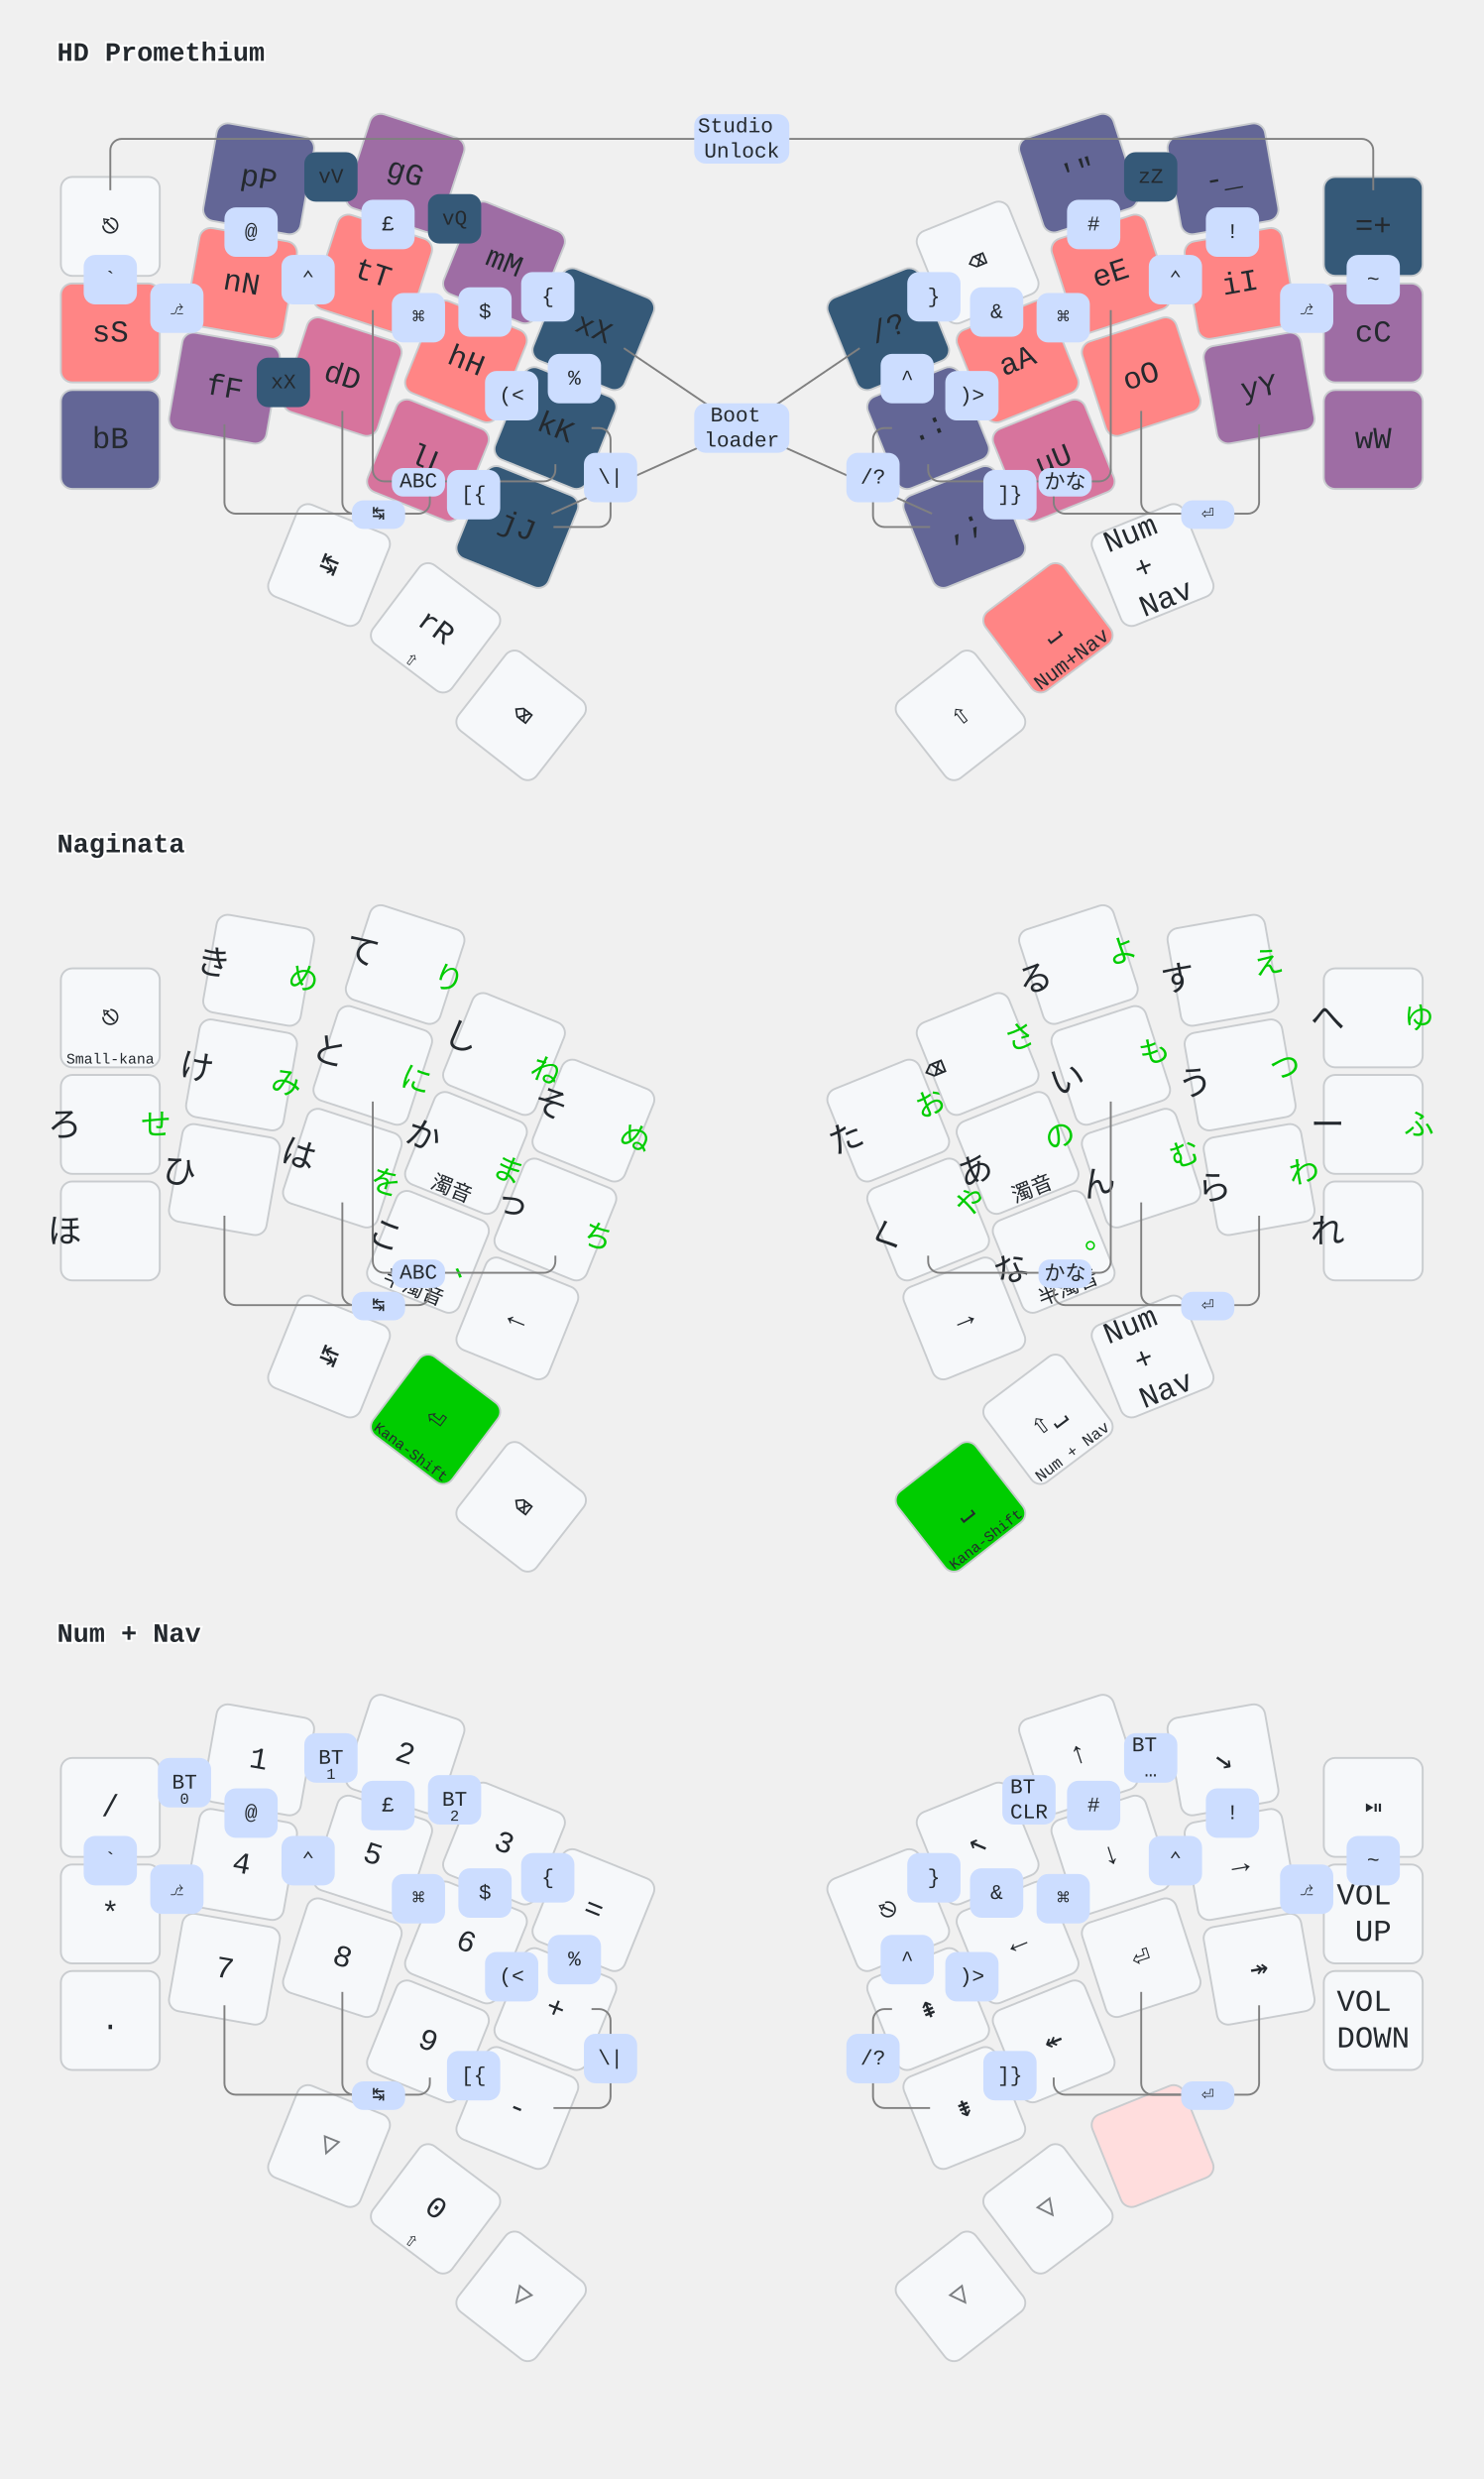
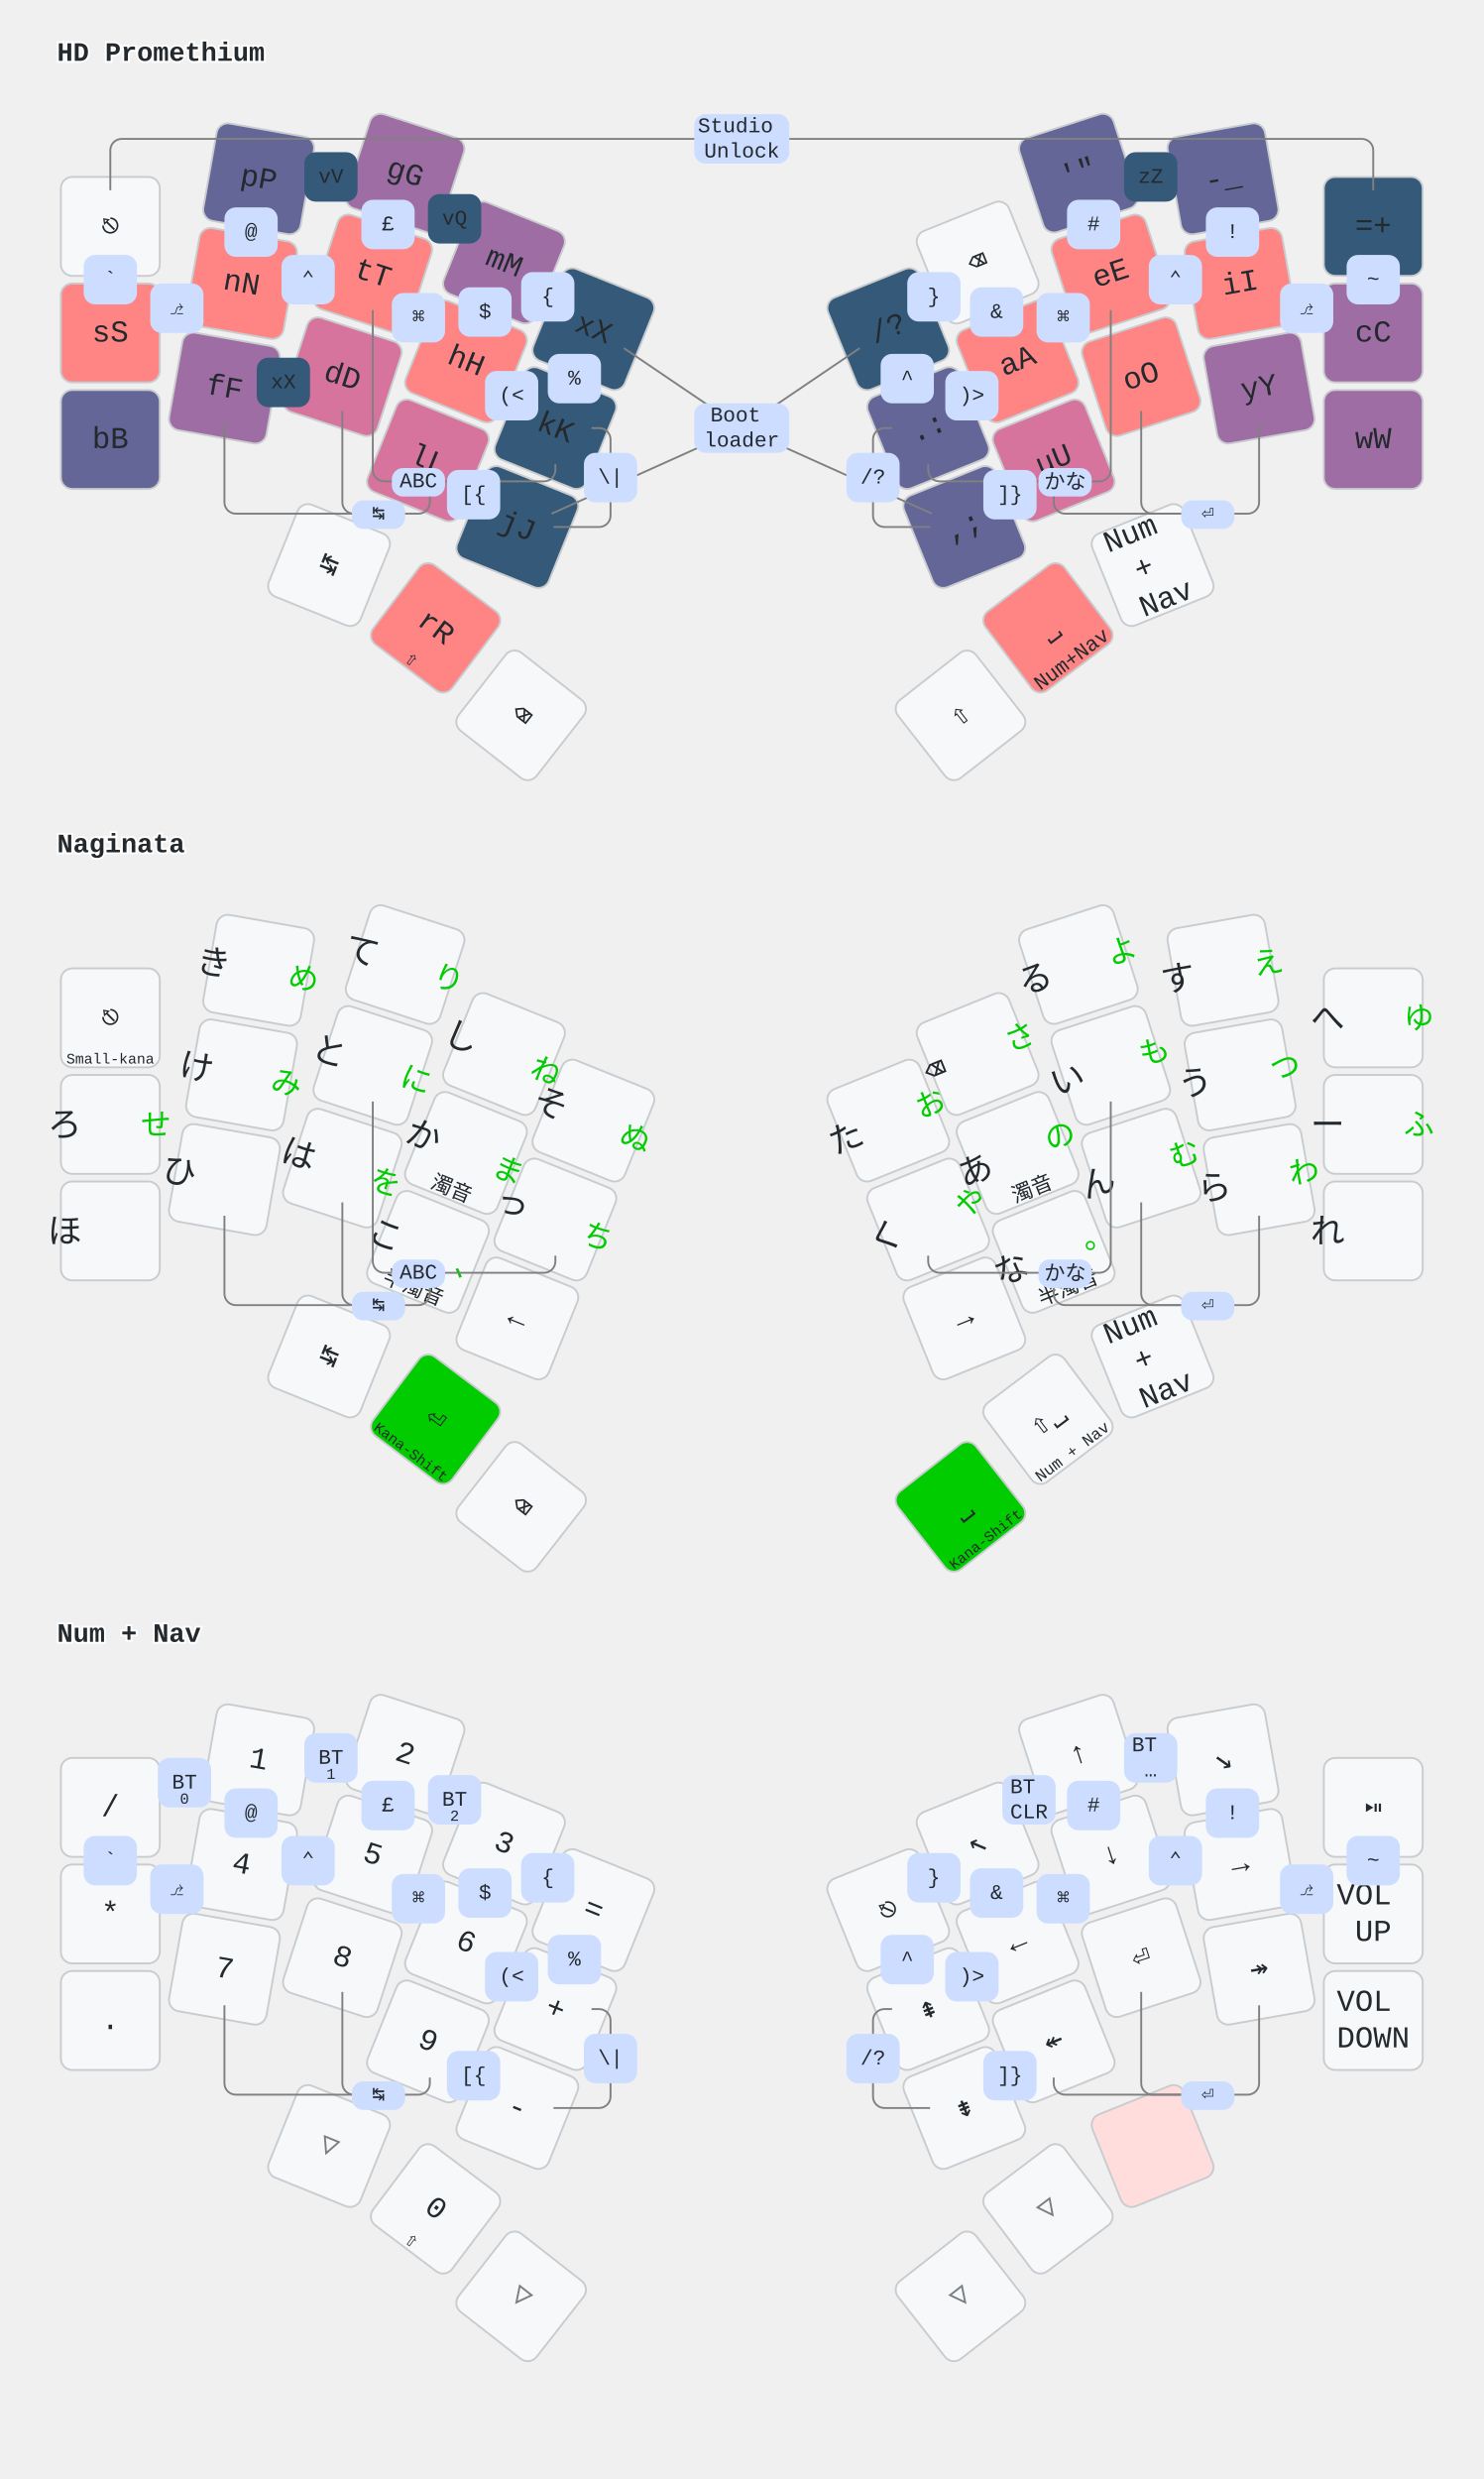
<svg xmlns="http://www.w3.org/2000/svg" width="780" height="1303" viewBox="0 0 780 1303" class="keymap">
  <style>/* inherit to force styles through use tags*/
svg path {
    fill: inherit;
}
/* font and background color specifications */
svg.keymap {
    font-family: SFMono-Regular,Consolas,Liberation Mono,Menlo,monospace;
    font-size: 14px;
    font-kerning: normal;
    text-rendering: optimizeLegibility;
    fill: #24292e;
}

/* default key styling */
rect.key {
    fill: #f6f8fa;
    stroke: #c9cccf;
    stroke-width: 1;
}

/* color accent for combo boxes */
rect.combo {
    fill: #cdf;
}

/* color accent for held keys */
rect.held, rect.combo.held {
    fill: #fdd;
}

/* color accent for ghost (optional) keys */
rect.ghost, rect.combo.ghost {
    stroke-dasharray: 4, 4;
    stroke-width: 2;
}

text {
    text-anchor: middle;
    dominant-baseline: middle;
}

/* styling for layer labels */
text.label {
    font-weight: bold;
    text-anchor: start;
    stroke: white;
    stroke-width: 2;
    paint-order: stroke;
}

text.tap {
    font-size: 16px;
}

/* styling for combo tap, and key hold/shifted label text */
text.combo, text.hold, text.shifted {
    font-size: 11px;
}

text.hold {
    text-anchor: middle;
    dominant-baseline: auto;
}

text.shifted {
    text-anchor: middle;
    dominant-baseline: hanging;
}

/* styling for hold/shifted label text in combo box */
text.combo.hold, text.combo.shifted {
    font-size: 8px;
}

/* lighter symbol for transparent keys */
text.trans {
    fill: #7b7e81;
}

/* styling for combo dendrons */
path.combo {
    stroke-width: 1;
    stroke: gray;
    fill: none;
}

/* Start Tabler Icons Cleanup */
/* cannot use height/width with glyphs */
.icon-tabler &gt; path {
    fill: inherit;
    stroke: inherit;
}
/* hide tabler's default box */
.icon-tabler &gt; path[stroke="none"][fill="none"] {
    visibility: collapse;
}

rect.low {
    fill: #355978;
}
rect.medium-low {
    fill: #636696;
}
rect.medium {
    fill: #9E6DA4;
}
rect.medium-high {
    fill: #D7749D;
}
rect.high {
    fill: #FF8585;
}

/* green styling for Naginata kana-shift */
rect.kshift {
    fill: #00CC00;
}
text.left {
    font-size: 18px;
    translate: 16px 7px;
}
text.right {
    fill: #00CC00;
    font-size: 16px;
    translate: -16px -10px;
}
</style>
  <g transform="translate(30, 0)" class="layer-HD Promethium">
    <text x="0" y="28" class="label" id="HD-Promethium">HD Promethium</text>
    <g transform="translate(0, 56)">
      <g transform="translate(28, 63)" class="key keypos-0">
        <rect rx="6" ry="6" x="-26" y="-26" width="52" height="52" class="key" />
        <text x="0" y="0" class="key tap">⎋</text>
      </g>
      <g transform="translate(106, 38) rotate(10.0)" class="key medium-low keypos-1">
        <rect rx="6" ry="6" x="-26" y="-26" width="52" height="52" class="key medium-low" />
        <text x="0" y="0" class="key medium-low tap">pP</text>
      </g>
      <g transform="translate(183, 35) rotate(18.0)" class="key medium keypos-2">
        <rect rx="6" ry="6" x="-26" y="-26" width="52" height="52" class="key medium" />
        <text x="0" y="0" class="key medium tap">gG</text>
      </g>
      <g transform="translate(235, 82) rotate(22.0)" class="key medium keypos-3">
        <rect rx="6" ry="6" x="-26" y="-26" width="52" height="52" class="key medium" />
        <text x="0" y="0" class="key medium tap">mM</text>
      </g>
      <g transform="translate(282, 117) rotate(22.0)" class="key low keypos-4">
        <rect rx="6" ry="6" x="-26" y="-26" width="52" height="52" class="key low" />
        <text x="0" y="0" class="key low tap">xX</text>
      </g>
      <g transform="translate(437, 117) rotate(-22.0)" class="key low keypos-5">
        <rect rx="6" ry="6" x="-26" y="-26" width="52" height="52" class="key low" />
        <text x="0" y="0" class="key low tap">/?</text>
      </g>
      <g transform="translate(484, 82) rotate(-22.0)" class="key keypos-6">
        <rect rx="6" ry="6" x="-26" y="-26" width="52" height="52" class="key" />
        <text x="0" y="0" class="key tap">⌫</text>
      </g>
      <g transform="translate(537, 35) rotate(-18.0)" class="key medium-low keypos-7">
        <rect rx="6" ry="6" x="-26" y="-26" width="52" height="52" class="key medium-low" />
        <text x="0" y="0" class="key medium-low tap">'"</text>
      </g>
      <g transform="translate(613, 38) rotate(-10.0)" class="key medium-low keypos-8">
        <rect rx="6" ry="6" x="-26" y="-26" width="52" height="52" class="key medium-low" />
        <text x="0" y="0" class="key medium-low tap">-_</text>
      </g>
      <g transform="translate(692, 63)" class="key low keypos-9">
        <rect rx="6" ry="6" x="-26" y="-26" width="52" height="52" class="key low" />
        <text x="0" y="0" class="key low tap">=+</text>
      </g>
      <g transform="translate(28, 119)" class="key high keypos-10">
        <rect rx="6" ry="6" x="-26" y="-26" width="52" height="52" class="key high" />
        <text x="0" y="0" class="key high tap">sS</text>
      </g>
      <g transform="translate(97, 93) rotate(10.0)" class="key high keypos-11">
        <rect rx="6" ry="6" x="-26" y="-26" width="52" height="52" class="key high" />
        <text x="0" y="0" class="key high tap">nN</text>
      </g>
      <g transform="translate(166, 88) rotate(18.0)" class="key high keypos-12">
        <rect rx="6" ry="6" x="-26" y="-26" width="52" height="52" class="key high" />
        <text x="0" y="0" class="key high tap">tT</text>
      </g>
      <g transform="translate(215, 134) rotate(22.0)" class="key high keypos-13">
        <rect rx="6" ry="6" x="-26" y="-26" width="52" height="52" class="key high" />
        <text x="0" y="0" class="key high tap">hH</text>
      </g>
      <g transform="translate(262, 169) rotate(22.0)" class="key low keypos-14">
        <rect rx="6" ry="6" x="-26" y="-26" width="52" height="52" class="key low" />
        <text x="0" y="0" class="key low tap">kK</text>
      </g>
      <g transform="translate(458, 169) rotate(-22.0)" class="key medium-low keypos-15">
        <rect rx="6" ry="6" x="-26" y="-26" width="52" height="52" class="key medium-low" />
        <text x="0" y="0" class="key medium-low tap">.:</text>
      </g>
      <g transform="translate(505, 134) rotate(-22.0)" class="key high keypos-16">
        <rect rx="6" ry="6" x="-26" y="-26" width="52" height="52" class="key high" />
        <text x="0" y="0" class="key high tap">aA</text>
      </g>
      <g transform="translate(554, 88) rotate(-18.0)" class="key high keypos-17">
        <rect rx="6" ry="6" x="-26" y="-26" width="52" height="52" class="key high" />
        <text x="0" y="0" class="key high tap">eE</text>
      </g>
      <g transform="translate(622, 93) rotate(-10.0)" class="key high keypos-18">
        <rect rx="6" ry="6" x="-26" y="-26" width="52" height="52" class="key high" />
        <text x="0" y="0" class="key high tap">iI</text>
      </g>
      <g transform="translate(692, 119)" class="key medium keypos-19">
        <rect rx="6" ry="6" x="-26" y="-26" width="52" height="52" class="key medium" />
        <text x="0" y="0" class="key medium tap">cC</text>
      </g>
      <g transform="translate(28, 175)" class="key medium-low keypos-20">
        <rect rx="6" ry="6" x="-26" y="-26" width="52" height="52" class="key medium-low" />
        <text x="0" y="0" class="key medium-low tap">bB</text>
      </g>
      <g transform="translate(88, 148) rotate(10.0)" class="key medium keypos-21">
        <rect rx="6" ry="6" x="-26" y="-26" width="52" height="52" class="key medium" />
        <text x="0" y="0" class="key medium tap">fF</text>
      </g>
      <g transform="translate(150, 142) rotate(18.0)" class="key medium-high keypos-22">
        <rect rx="6" ry="6" x="-26" y="-26" width="52" height="52" class="key medium-high" />
        <text x="0" y="0" class="key medium-high tap">dD</text>
      </g>
      <g transform="translate(195, 186) rotate(22.0)" class="key medium-high keypos-23">
        <rect rx="6" ry="6" x="-26" y="-26" width="52" height="52" class="key medium-high" />
        <text x="0" y="0" class="key medium-high tap">lL</text>
      </g>
      <g transform="translate(242, 221) rotate(22.0)" class="key low keypos-24">
        <rect rx="6" ry="6" x="-26" y="-26" width="52" height="52" class="key low" />
        <text x="0" y="0" class="key low tap">jJ</text>
      </g>
      <g transform="translate(477, 221) rotate(-22.0)" class="key medium-low keypos-25">
        <rect rx="6" ry="6" x="-26" y="-26" width="52" height="52" class="key medium-low" />
        <text x="0" y="0" class="key medium-low tap">,;</text>
      </g>
      <g transform="translate(524, 186) rotate(-22.0)" class="key medium-high keypos-26">
        <rect rx="6" ry="6" x="-26" y="-26" width="52" height="52" class="key medium-high" />
        <text x="0" y="0" class="key medium-high tap">uU</text>
      </g>
      <g transform="translate(570, 142) rotate(-18.0)" class="key high keypos-27">
        <rect rx="6" ry="6" x="-26" y="-26" width="52" height="52" class="key high" />
        <text x="0" y="0" class="key high tap">oO</text>
      </g>
      <g transform="translate(632, 148) rotate(-10.0)" class="key medium keypos-28">
        <rect rx="6" ry="6" x="-26" y="-26" width="52" height="52" class="key medium" />
        <text x="0" y="0" class="key medium tap">yY</text>
      </g>
      <g transform="translate(692, 175)" class="key medium keypos-29">
        <rect rx="6" ry="6" x="-26" y="-26" width="52" height="52" class="key medium" />
        <text x="0" y="0" class="key medium tap">wW</text>
      </g>
      <g transform="translate(143, 241) rotate(22.0)" class="key keypos-30">
        <rect rx="6" ry="6" x="-26" y="-26" width="52" height="52" class="key" />
        <text x="0" y="0" class="key tap">↹</text>
      </g>
-       <g transform="translate(199, 274) rotate(37.0)" class="key keypos-31">
-         <rect rx="6" ry="6" x="-26" y="-26" width="52" height="52" class="key" />
-         <text x="0" y="0" class="key tap">rR</text>
-         <text x="0" y="24" class="key hold">⇧</text>
+       <g transform="translate(199, 274) rotate(37.0)" class="key high keypos-31">
+         <rect rx="6" ry="6" x="-26" y="-26" width="52" height="52" class="key high" />
+         <text x="0" y="0" class="key high tap">rR</text>
+         <text x="0" y="24" class="key high hold">⇧</text>
      </g>
      <g transform="translate(244, 320) rotate(38.0)" class="key keypos-32">
        <rect rx="6" ry="6" x="-26" y="-26" width="52" height="52" class="key" />
        <text x="0" y="0" class="key tap">⌫</text>
      </g>
      <g transform="translate(475, 320) rotate(-38.0)" class="key keypos-33">
        <rect rx="6" ry="6" x="-26" y="-26" width="52" height="52" class="key" />
        <text x="0" y="0" class="key tap">⇧</text>
      </g>
      <g transform="translate(521, 274) rotate(-37.0)" class="key high keypos-34">
        <rect rx="6" ry="6" x="-26" y="-26" width="52" height="52" class="key high" />
        <text x="0" y="0" class="key high tap">⎵</text>
        <text x="0" y="24" class="key high hold">Num+Nav</text>
      </g>
      <g transform="translate(576, 241) rotate(-22.0)" class="key keypos-35">
        <rect rx="6" ry="6" x="-26" y="-26" width="52" height="52" class="key" />
        <a href="#Num--Nav">
          <text x="0" y="0" class="key tap layer-activator">
            <tspan x="0" dy="-1.2em">Num</tspan>
            <tspan x="0" dy="1.2em">+</tspan>
            <tspan x="0" dy="1.2em">Nav</tspan>
          </text>
        </a>
      </g>
      <g class="combo combopos-0">
        <path d="M360,17 h-326 a6.0,6.0 0 0 0 -6.0,6.0 v21" class="combo" />
        <path d="M360,17 h326 a6.0,6.0 0 0 1 6.0,6.0 v21" class="combo" />
        <rect rx="6" ry="6" x="335" y="4" width="50" height="26" class="combo" />
        <text x="360" y="17" class="combo tap">
          <tspan x="360" dy="-0.6em">Studio</tspan>
          <tspan x="360" dy="1.2em">Unlock</tspan>
        </text>
      </g>
      <g class="combo combopos-1">
        <path d="M360,169 l-62,-42" class="combo" />
        <path d="M360,169 l62,-42" class="combo" />
        <path d="M360,169 l-100,45" class="combo" />
        <path d="M360,169 l100,45" class="combo" />
        <rect rx="6" ry="6" x="335" y="156" width="50" height="26" class="combo" />
        <text x="360" y="169" class="combo tap">
          <tspan x="360" dy="-0.6em">Boot</tspan>
          <tspan x="360" dy="1.2em">loader</tspan>
        </text>
      </g>
      <g class="combo combopos-2">
        <path d="M530,197 h-66 a6.0,6.0 0 0 1 -6.0,-6.0 v-3" class="combo" />
        <path d="M530,197 h18 a6.0,6.0 0 0 0 6.0,-6.0 v-84" class="combo" />
        <rect rx="6" ry="6" x="516" y="190" width="28" height="15" class="combo" />
        <text x="530" y="197" class="combo tap">かな</text>
      </g>
      <g class="combo combopos-3">
        <path d="M190,197 h66 a6.0,6.0 0 0 0 6.0,-6.0 v-3" class="combo" />
        <path d="M190,197 h-18 a6.0,6.0 0 0 1 -6.0,-6.0 v-84" class="combo" />
        <rect rx="6" ry="6" x="176" y="190" width="28" height="15" class="combo" />
        <text x="190" y="197" class="combo tap">ABC</text>
      </g>
      <g class="combo combopos-4">
        <path d="M169,214 h21 a6.0,6.0 0 0 0 6.0,-6.0 v-3" class="combo" />
        <path d="M169,214 h-13 a6.0,6.0 0 0 1 -6.0,-6.0 v-48" class="combo" />
        <path d="M169,214 h-75 a6.0,6.0 0 0 1 -6.0,-6.0 v-41" class="combo" />
        <rect rx="6" ry="6" x="155" y="207" width="28" height="15" class="combo" />
        <text x="169" y="214" class="combo tap">↹</text>
      </g>
      <g class="combo combopos-5">
        <path d="M605,214 h-75 a6.0,6.0 0 0 1 -6.0,-6.0 v-3" class="combo" />
        <path d="M605,214 h-29 a6.0,6.0 0 0 1 -6.0,-6.0 v-48" class="combo" />
        <path d="M605,214 h21 a6.0,6.0 0 0 0 6.0,-6.0 v-41" class="combo" />
        <rect rx="6" ry="6" x="591" y="207" width="28" height="15" class="combo" />
        <text x="605" y="214" class="combo tap">⏎</text>
      </g>
      <g class="combo combopos-6">
        <rect rx="6" ry="6" x="49" y="93" width="28" height="26" class="combo" />
        <text x="63" y="106" class="combo tap">⎇</text>
      </g>
      <g class="combo combopos-7">
        <rect rx="6" ry="6" x="118" y="78" width="28" height="26" class="combo" />
        <text x="132" y="91" class="combo tap">⌃</text>
      </g>
      <g class="combo combopos-8">
        <rect rx="6" ry="6" x="176" y="98" width="28" height="26" class="combo" />
        <text x="190" y="111" class="combo tap">⌘</text>
      </g>
      <g class="combo combopos-9">
        <rect rx="6" ry="6" x="643" y="93" width="28" height="26" class="combo" />
        <text x="657" y="106" class="combo tap">⎇</text>
      </g>
      <g class="combo combopos-10">
        <rect rx="6" ry="6" x="574" y="78" width="28" height="26" class="combo" />
        <text x="588" y="91" class="combo tap">⌃</text>
      </g>
      <g class="combo combopos-11">
        <rect rx="6" ry="6" x="515" y="98" width="28" height="26" class="combo" />
        <text x="529" y="111" class="combo tap">⌘</text>
      </g>
      <g class="combo low combopos-12">
        <rect rx="6" ry="6" x="195" y="46" width="28" height="26" class="combo low" />
        <text x="209" y="59" class="combo low tap">vQ</text>
      </g>
      <g class="combo low combopos-13">
        <rect rx="6" ry="6" x="561" y="24" width="28" height="26" class="combo low" />
        <text x="575" y="37" class="combo low tap">zZ</text>
      </g>
      <g class="combo low combopos-14">
        <rect rx="6" ry="6" x="130" y="24" width="28" height="26" class="combo low" />
        <text x="144" y="37" class="combo low tap">vV</text>
      </g>
      <g class="combo low combopos-15">
        <rect rx="6" ry="6" x="105" y="132" width="28" height="26" class="combo low" />
        <text x="119" y="145" class="combo low tap">xX</text>
      </g>
      <g class="combo combopos-16">
        <rect rx="6" ry="6" x="14" y="78" width="28" height="26" class="combo" />
        <text x="28" y="91" class="combo tap">`</text>
      </g>
      <g class="combo combopos-17">
        <rect rx="6" ry="6" x="88" y="53" width="28" height="26" class="combo" />
        <text x="102" y="66" class="combo tap">@</text>
      </g>
      <g class="combo combopos-18">
        <rect rx="6" ry="6" x="160" y="49" width="28" height="26" class="combo" />
        <text x="174" y="62" class="combo tap">£</text>
      </g>
      <g class="combo combopos-19">
        <rect rx="6" ry="6" x="211" y="95" width="28" height="26" class="combo" />
        <text x="225" y="108" class="combo tap">$</text>
      </g>
      <g class="combo combopos-20">
        <rect rx="6" ry="6" x="258" y="130" width="28" height="26" class="combo" />
        <text x="272" y="143" class="combo tap">%</text>
      </g>
      <g class="combo combopos-21">
        <path d="M291,195 v-20 a6.0,6.0 0 0 0 -6.0,-6.0 h-4" class="combo" />
        <path d="M291,195 v20 a6.0,6.0 0 0 1 -6.0,6.0 h-24" class="combo" />
        <rect rx="6" ry="6" x="277" y="182" width="28" height="26" class="combo" />
        <text x="291" y="195" class="combo tap">\|</text>
      </g>
      <g class="combo combopos-22">
        <path d="M429,195 v-20 a6.0,6.0 0 0 1 6.0,-6.0 h4" class="combo" />
        <path d="M429,195 v20 a6.0,6.0 0 0 0 6.0,6.0 h24" class="combo" />
        <rect rx="6" ry="6" x="415" y="182" width="28" height="26" class="combo" />
        <text x="429" y="195" class="combo tap">/?</text>
      </g>
      <g class="combo combopos-23">
        <rect rx="6" ry="6" x="433" y="130" width="28" height="26" class="combo" />
        <text x="447" y="143" class="combo tap">^</text>
      </g>
      <g class="combo combopos-24">
        <rect rx="6" ry="6" x="480" y="95" width="28" height="26" class="combo" />
        <text x="494" y="108" class="combo tap">&amp;</text>
      </g>
      <g class="combo combopos-25">
        <rect rx="6" ry="6" x="531" y="49" width="28" height="26" class="combo" />
        <text x="545" y="62" class="combo tap">#</text>
      </g>
      <g class="combo combopos-26">
        <rect rx="6" ry="6" x="604" y="53" width="28" height="26" class="combo" />
        <text x="618" y="66" class="combo tap">!</text>
      </g>
      <g class="combo combopos-27">
        <rect rx="6" ry="6" x="678" y="78" width="28" height="26" class="combo" />
        <text x="692" y="91" class="combo tap">~</text>
      </g>
      <g class="combo combopos-28">
        <rect rx="6" ry="6" x="244" y="87" width="28" height="26" class="combo" />
        <text x="258" y="100" class="combo tap">{</text>
      </g>
      <g class="combo combopos-29">
        <rect rx="6" ry="6" x="447" y="87" width="28" height="26" class="combo" />
        <text x="461" y="100" class="combo tap">}</text>
      </g>
      <g class="combo combopos-30">
        <rect rx="6" ry="6" x="225" y="139" width="28" height="26" class="combo" />
        <text x="239" y="152" class="combo tap">(&lt;</text>
      </g>
      <g class="combo combopos-31">
        <rect rx="6" ry="6" x="467" y="139" width="28" height="26" class="combo" />
        <text x="481" y="152" class="combo tap">)&gt;</text>
      </g>
      <g class="combo combopos-32">
        <rect rx="6" ry="6" x="205" y="191" width="28" height="26" class="combo" />
        <text x="219" y="204" class="combo tap">[{</text>
      </g>
      <g class="combo combopos-33">
        <rect rx="6" ry="6" x="487" y="191" width="28" height="26" class="combo" />
        <text x="501" y="204" class="combo tap">]}</text>
      </g>
    </g>
  </g>
  <g transform="translate(30, 416)" class="layer-Naginata">
    <text x="0" y="28" class="label" id="Naginata">Naginata</text>
    <g transform="translate(0, 56)">
      <g transform="translate(28, 63)" class="key keypos-0">
        <rect rx="6" ry="6" x="-26" y="-26" width="52" height="52" class="key" />
        <text x="0" y="0" class="key tap">⎋</text>
        <text x="0" y="24" class="key hold">
          <tspan style="font-size: 70%">Small-kana</tspan>
        </text>
      </g>
      <g transform="translate(106, 38) rotate(10.0)" class="key keypos-1">
        <rect rx="6" ry="6" x="-26" y="-26" width="52" height="52" class="key" />
        <text x="-24" y="0" class="key left">き</text>
        <text x="24" y="0" class="key right">め</text>
      </g>
      <g transform="translate(183, 35) rotate(18.0)" class="key keypos-2">
        <rect rx="6" ry="6" x="-26" y="-26" width="52" height="52" class="key" />
        <text x="-24" y="0" class="key left">て</text>
        <text x="24" y="0" class="key right">り</text>
      </g>
      <g transform="translate(235, 82) rotate(22.0)" class="key keypos-3">
        <rect rx="6" ry="6" x="-26" y="-26" width="52" height="52" class="key" />
        <text x="-24" y="0" class="key left">し</text>
        <text x="24" y="0" class="key right">ね</text>
      </g>
      <g transform="translate(282, 117) rotate(22.0)" class="key keypos-4">
        <rect rx="6" ry="6" x="-26" y="-26" width="52" height="52" class="key" />
        <text x="-24" y="0" class="key left">そ</text>
        <text x="24" y="0" class="key right">ぬ</text>
      </g>
      <g transform="translate(437, 117) rotate(-22.0)" class="key keypos-5">
        <rect rx="6" ry="6" x="-26" y="-26" width="52" height="52" class="key" />
        <text x="-24" y="0" class="key left">た</text>
        <text x="24" y="0" class="key right">お</text>
      </g>
      <g transform="translate(484, 82) rotate(-22.0)" class="key keypos-6">
        <rect rx="6" ry="6" x="-26" y="-26" width="52" height="52" class="key" />
        <text x="-24" y="0" class="key left">⌫</text>
        <text x="24" y="0" class="key right">さ</text>
      </g>
      <g transform="translate(537, 35) rotate(-18.0)" class="key keypos-7">
        <rect rx="6" ry="6" x="-26" y="-26" width="52" height="52" class="key" />
        <text x="-24" y="0" class="key left">る</text>
        <text x="24" y="0" class="key right">よ</text>
      </g>
      <g transform="translate(613, 38) rotate(-10.0)" class="key keypos-8">
        <rect rx="6" ry="6" x="-26" y="-26" width="52" height="52" class="key" />
        <text x="-24" y="0" class="key left">す</text>
        <text x="24" y="0" class="key right">え</text>
      </g>
      <g transform="translate(692, 63)" class="key keypos-9">
        <rect rx="6" ry="6" x="-26" y="-26" width="52" height="52" class="key" />
        <text x="-24" y="0" class="key left">へ</text>
        <text x="24" y="0" class="key right">ゆ</text>
      </g>
      <g transform="translate(28, 119)" class="key keypos-10">
        <rect rx="6" ry="6" x="-26" y="-26" width="52" height="52" class="key" />
        <text x="-24" y="0" class="key left">ろ</text>
        <text x="24" y="0" class="key right">せ</text>
      </g>
      <g transform="translate(97, 93) rotate(10.0)" class="key keypos-11">
        <rect rx="6" ry="6" x="-26" y="-26" width="52" height="52" class="key" />
        <text x="-24" y="0" class="key left">け</text>
        <text x="24" y="0" class="key right">み</text>
      </g>
      <g transform="translate(166, 88) rotate(18.0)" class="key keypos-12">
        <rect rx="6" ry="6" x="-26" y="-26" width="52" height="52" class="key" />
        <text x="-24" y="0" class="key left">と</text>
        <text x="24" y="0" class="key right">に</text>
      </g>
      <g transform="translate(215, 134) rotate(22.0)" class="key keypos-13">
        <rect rx="6" ry="6" x="-26" y="-26" width="52" height="52" class="key" />
        <text x="0" y="24" class="key hold">濁音</text>
        <text x="-24" y="0" class="key left">か</text>
        <text x="24" y="0" class="key right">ま</text>
      </g>
      <g transform="translate(262, 169) rotate(22.0)" class="key keypos-14">
        <rect rx="6" ry="6" x="-26" y="-26" width="52" height="52" class="key" />
        <text x="-24" y="0" class="key left">っ</text>
        <text x="24" y="0" class="key right">ち</text>
      </g>
      <g transform="translate(458, 169) rotate(-22.0)" class="key keypos-15">
        <rect rx="6" ry="6" x="-26" y="-26" width="52" height="52" class="key" />
        <text x="-24" y="0" class="key left">く</text>
        <text x="24" y="0" class="key right">や</text>
      </g>
      <g transform="translate(505, 134) rotate(-22.0)" class="key keypos-16">
        <rect rx="6" ry="6" x="-26" y="-26" width="52" height="52" class="key" />
        <text x="0" y="24" class="key hold">濁音</text>
        <text x="-24" y="0" class="key left">あ</text>
        <text x="24" y="0" class="key right">の</text>
      </g>
      <g transform="translate(554, 88) rotate(-18.0)" class="key keypos-17">
        <rect rx="6" ry="6" x="-26" y="-26" width="52" height="52" class="key" />
        <text x="-24" y="0" class="key left">い</text>
        <text x="24" y="0" class="key right">も</text>
      </g>
      <g transform="translate(622, 93) rotate(-10.0)" class="key keypos-18">
        <rect rx="6" ry="6" x="-26" y="-26" width="52" height="52" class="key" />
        <text x="-24" y="0" class="key left">う</text>
        <text x="24" y="0" class="key right">つ</text>
      </g>
      <g transform="translate(692, 119)" class="key keypos-19">
        <rect rx="6" ry="6" x="-26" y="-26" width="52" height="52" class="key" />
        <text x="-24" y="0" class="key left">ー</text>
        <text x="24" y="0" class="key right">ふ</text>
      </g>
      <g transform="translate(28, 175)" class="key keypos-20">
        <rect rx="6" ry="6" x="-26" y="-26" width="52" height="52" class="key" />
        <text x="-24" y="0" class="key left">ほ</text>
      </g>
      <g transform="translate(88, 148) rotate(10.0)" class="key keypos-21">
        <rect rx="6" ry="6" x="-26" y="-26" width="52" height="52" class="key" />
        <text x="-24" y="0" class="key left">ひ</text>
      </g>
      <g transform="translate(150, 142) rotate(18.0)" class="key keypos-22">
        <rect rx="6" ry="6" x="-26" y="-26" width="52" height="52" class="key" />
        <text x="-24" y="0" class="key left">は</text>
        <text x="24" y="0" class="key right">を</text>
      </g>
      <g transform="translate(195, 186) rotate(22.0)" class="key keypos-23">
        <rect rx="6" ry="6" x="-26" y="-26" width="52" height="52" class="key" />
        <text x="0" y="24" class="key hold">半濁音</text>
        <text x="-24" y="0" class="key left">こ</text>
        <text x="24" y="0" class="key right">、</text>
      </g>
      <g transform="translate(242, 221) rotate(22.0)" class="key keypos-24">
        <rect rx="6" ry="6" x="-26" y="-26" width="52" height="52" class="key" />
        <text x="0" y="0" class="key tap">←</text>
      </g>
      <g transform="translate(477, 221) rotate(-22.0)" class="key keypos-25">
        <rect rx="6" ry="6" x="-26" y="-26" width="52" height="52" class="key" />
        <text x="0" y="0" class="key tap">→</text>
      </g>
      <g transform="translate(524, 186) rotate(-22.0)" class="key keypos-26">
        <rect rx="6" ry="6" x="-26" y="-26" width="52" height="52" class="key" />
        <text x="0" y="24" class="key hold">半濁音</text>
        <text x="-24" y="0" class="key left">な</text>
        <text x="24" y="0" class="key right">。</text>
      </g>
      <g transform="translate(570, 142) rotate(-18.0)" class="key keypos-27">
        <rect rx="6" ry="6" x="-26" y="-26" width="52" height="52" class="key" />
        <text x="-24" y="0" class="key left">ん</text>
        <text x="24" y="0" class="key right">む</text>
      </g>
      <g transform="translate(632, 148) rotate(-10.0)" class="key keypos-28">
        <rect rx="6" ry="6" x="-26" y="-26" width="52" height="52" class="key" />
        <text x="-24" y="0" class="key left">ら</text>
        <text x="24" y="0" class="key right">わ</text>
      </g>
      <g transform="translate(692, 175)" class="key keypos-29">
        <rect rx="6" ry="6" x="-26" y="-26" width="52" height="52" class="key" />
        <text x="-24" y="0" class="key left">れ</text>
      </g>
      <g transform="translate(143, 241) rotate(22.0)" class="key keypos-30">
        <rect rx="6" ry="6" x="-26" y="-26" width="52" height="52" class="key" />
        <text x="0" y="0" class="key tap">↹</text>
      </g>
      <g transform="translate(199, 274) rotate(37.0)" class="key kshift keypos-31">
        <rect rx="6" ry="6" x="-26" y="-26" width="52" height="52" class="key kshift" />
        <text x="0" y="0" class="key kshift tap">⏎</text>
        <text x="0" y="24" class="key kshift hold">
          <tspan style="font-size: 70%">Kana-Shift</tspan>
        </text>
      </g>
      <g transform="translate(244, 320) rotate(38.0)" class="key keypos-32">
        <rect rx="6" ry="6" x="-26" y="-26" width="52" height="52" class="key" />
        <text x="0" y="0" class="key tap">⌫</text>
      </g>
      <g transform="translate(475, 320) rotate(-38.0)" class="key kshift keypos-33">
        <rect rx="6" ry="6" x="-26" y="-26" width="52" height="52" class="key kshift" />
        <text x="0" y="0" class="key kshift tap">⎵</text>
        <text x="0" y="24" class="key kshift hold">
          <tspan style="font-size: 70%">Kana-Shift</tspan>
        </text>
      </g>
      <g transform="translate(521, 274) rotate(-37.0)" class="key keypos-34">
        <rect rx="6" ry="6" x="-26" y="-26" width="52" height="52" class="key" />
        <text x="0" y="0" class="key tap">⇧⎵</text>
        <a href="#Num--Nav">
          <text x="0" y="24" class="key hold layer-activator">
            <tspan style="font-size: 78%">Num + Nav</tspan>
          </text>
        </a>
      </g>
      <g transform="translate(576, 241) rotate(-22.0)" class="key keypos-35">
        <rect rx="6" ry="6" x="-26" y="-26" width="52" height="52" class="key" />
        <a href="#Num--Nav">
          <text x="0" y="0" class="key tap layer-activator">
            <tspan x="0" dy="-1.2em">Num</tspan>
            <tspan x="0" dy="1.2em">+</tspan>
            <tspan x="0" dy="1.2em">Nav</tspan>
          </text>
        </a>
      </g>
      <g class="combo combopos-0">
        <path d="M530,197 h-66 a6.0,6.0 0 0 1 -6.0,-6.0 v-3" class="combo" />
        <path d="M530,197 h18 a6.0,6.0 0 0 0 6.0,-6.0 v-84" class="combo" />
        <rect rx="6" ry="6" x="516" y="190" width="28" height="15" class="combo" />
        <text x="530" y="197" class="combo tap">かな</text>
      </g>
      <g class="combo combopos-1">
        <path d="M190,197 h66 a6.0,6.0 0 0 0 6.0,-6.0 v-3" class="combo" />
        <path d="M190,197 h-18 a6.0,6.0 0 0 1 -6.0,-6.0 v-84" class="combo" />
        <rect rx="6" ry="6" x="176" y="190" width="28" height="15" class="combo" />
        <text x="190" y="197" class="combo tap">ABC</text>
      </g>
      <g class="combo combopos-2">
        <path d="M169,214 h21 a6.0,6.0 0 0 0 6.0,-6.0 v-3" class="combo" />
        <path d="M169,214 h-13 a6.0,6.0 0 0 1 -6.0,-6.0 v-48" class="combo" />
        <path d="M169,214 h-75 a6.0,6.0 0 0 1 -6.0,-6.0 v-41" class="combo" />
        <rect rx="6" ry="6" x="155" y="207" width="28" height="15" class="combo" />
        <text x="169" y="214" class="combo tap">↹</text>
      </g>
      <g class="combo combopos-3">
        <path d="M605,214 h-75 a6.0,6.0 0 0 1 -6.0,-6.0 v-3" class="combo" />
        <path d="M605,214 h-29 a6.0,6.0 0 0 1 -6.0,-6.0 v-48" class="combo" />
        <path d="M605,214 h21 a6.0,6.0 0 0 0 6.0,-6.0 v-41" class="combo" />
        <rect rx="6" ry="6" x="591" y="207" width="28" height="15" class="combo" />
        <text x="605" y="214" class="combo tap">⏎</text>
      </g>
    </g>
  </g>
  <g transform="translate(30, 831)" class="layer-Num + Nav">
    <text x="0" y="28" class="label" id="Num--Nav">Num + Nav</text>
    <g transform="translate(0, 56)">
      <g transform="translate(28, 63)" class="key keypos-0">
        <rect rx="6" ry="6" x="-26" y="-26" width="52" height="52" class="key" />
        <text x="0" y="0" class="key tap">/</text>
      </g>
      <g transform="translate(106, 38) rotate(10.0)" class="key keypos-1">
        <rect rx="6" ry="6" x="-26" y="-26" width="52" height="52" class="key" />
        <text x="0" y="0" class="key tap">1</text>
      </g>
      <g transform="translate(183, 35) rotate(18.0)" class="key keypos-2">
        <rect rx="6" ry="6" x="-26" y="-26" width="52" height="52" class="key" />
        <text x="0" y="0" class="key tap">2</text>
      </g>
      <g transform="translate(235, 82) rotate(22.0)" class="key keypos-3">
        <rect rx="6" ry="6" x="-26" y="-26" width="52" height="52" class="key" />
        <text x="0" y="0" class="key tap">3</text>
      </g>
      <g transform="translate(282, 117) rotate(22.0)" class="key keypos-4">
        <rect rx="6" ry="6" x="-26" y="-26" width="52" height="52" class="key" />
        <text x="0" y="0" class="key tap">=</text>
      </g>
      <g transform="translate(437, 117) rotate(-22.0)" class="key keypos-5">
        <rect rx="6" ry="6" x="-26" y="-26" width="52" height="52" class="key" />
        <text x="0" y="0" class="key tap">⎋</text>
      </g>
      <g transform="translate(484, 82) rotate(-22.0)" class="key keypos-6">
        <rect rx="6" ry="6" x="-26" y="-26" width="52" height="52" class="key" />
        <text x="0" y="0" class="key tap">↖</text>
      </g>
      <g transform="translate(537, 35) rotate(-18.0)" class="key keypos-7">
        <rect rx="6" ry="6" x="-26" y="-26" width="52" height="52" class="key" />
        <text x="0" y="0" class="key tap">↑</text>
      </g>
      <g transform="translate(613, 38) rotate(-10.0)" class="key keypos-8">
        <rect rx="6" ry="6" x="-26" y="-26" width="52" height="52" class="key" />
        <text x="0" y="0" class="key tap">↘</text>
      </g>
      <g transform="translate(692, 63)" class="key keypos-9">
        <rect rx="6" ry="6" x="-26" y="-26" width="52" height="52" class="key" />
        <text x="0" y="0" class="key tap">⏯</text>
      </g>
      <g transform="translate(28, 119)" class="key keypos-10">
        <rect rx="6" ry="6" x="-26" y="-26" width="52" height="52" class="key" />
        <text x="0" y="0" class="key tap">*</text>
      </g>
      <g transform="translate(97, 93) rotate(10.0)" class="key keypos-11">
        <rect rx="6" ry="6" x="-26" y="-26" width="52" height="52" class="key" />
        <text x="0" y="0" class="key tap">4</text>
      </g>
      <g transform="translate(166, 88) rotate(18.0)" class="key keypos-12">
        <rect rx="6" ry="6" x="-26" y="-26" width="52" height="52" class="key" />
        <text x="0" y="0" class="key tap">5</text>
      </g>
      <g transform="translate(215, 134) rotate(22.0)" class="key keypos-13">
        <rect rx="6" ry="6" x="-26" y="-26" width="52" height="52" class="key" />
        <text x="0" y="0" class="key tap">6</text>
      </g>
      <g transform="translate(262, 169) rotate(22.0)" class="key keypos-14">
        <rect rx="6" ry="6" x="-26" y="-26" width="52" height="52" class="key" />
        <text x="0" y="0" class="key tap">+</text>
      </g>
      <g transform="translate(458, 169) rotate(-22.0)" class="key keypos-15">
        <rect rx="6" ry="6" x="-26" y="-26" width="52" height="52" class="key" />
        <text x="0" y="0" class="key tap">⇞</text>
      </g>
      <g transform="translate(505, 134) rotate(-22.0)" class="key keypos-16">
        <rect rx="6" ry="6" x="-26" y="-26" width="52" height="52" class="key" />
        <text x="0" y="0" class="key tap">←</text>
      </g>
      <g transform="translate(554, 88) rotate(-18.0)" class="key keypos-17">
        <rect rx="6" ry="6" x="-26" y="-26" width="52" height="52" class="key" />
        <text x="0" y="0" class="key tap">↓</text>
      </g>
      <g transform="translate(622, 93) rotate(-10.0)" class="key keypos-18">
        <rect rx="6" ry="6" x="-26" y="-26" width="52" height="52" class="key" />
        <text x="0" y="0" class="key tap">→</text>
      </g>
      <g transform="translate(692, 119)" class="key keypos-19">
        <rect rx="6" ry="6" x="-26" y="-26" width="52" height="52" class="key" />
        <text x="0" y="0" class="key tap">
          <tspan x="0" dy="-0.6em">VOL</tspan>
          <tspan x="0" dy="1.2em">UP</tspan>
        </text>
      </g>
      <g transform="translate(28, 175)" class="key keypos-20">
        <rect rx="6" ry="6" x="-26" y="-26" width="52" height="52" class="key" />
        <text x="0" y="0" class="key tap">.</text>
      </g>
      <g transform="translate(88, 148) rotate(10.0)" class="key keypos-21">
        <rect rx="6" ry="6" x="-26" y="-26" width="52" height="52" class="key" />
        <text x="0" y="0" class="key tap">7</text>
      </g>
      <g transform="translate(150, 142) rotate(18.0)" class="key keypos-22">
        <rect rx="6" ry="6" x="-26" y="-26" width="52" height="52" class="key" />
        <text x="0" y="0" class="key tap">8</text>
      </g>
      <g transform="translate(195, 186) rotate(22.0)" class="key keypos-23">
        <rect rx="6" ry="6" x="-26" y="-26" width="52" height="52" class="key" />
        <text x="0" y="0" class="key tap">9</text>
      </g>
      <g transform="translate(242, 221) rotate(22.0)" class="key keypos-24">
        <rect rx="6" ry="6" x="-26" y="-26" width="52" height="52" class="key" />
        <text x="0" y="0" class="key tap">-</text>
      </g>
      <g transform="translate(477, 221) rotate(-22.0)" class="key keypos-25">
        <rect rx="6" ry="6" x="-26" y="-26" width="52" height="52" class="key" />
        <text x="0" y="0" class="key tap">⇟</text>
      </g>
      <g transform="translate(524, 186) rotate(-22.0)" class="key keypos-26">
        <rect rx="6" ry="6" x="-26" y="-26" width="52" height="52" class="key" />
        <text x="0" y="0" class="key tap">↞</text>
      </g>
      <g transform="translate(570, 142) rotate(-18.0)" class="key keypos-27">
        <rect rx="6" ry="6" x="-26" y="-26" width="52" height="52" class="key" />
        <text x="0" y="0" class="key tap">⏎</text>
      </g>
      <g transform="translate(632, 148) rotate(-10.0)" class="key keypos-28">
        <rect rx="6" ry="6" x="-26" y="-26" width="52" height="52" class="key" />
        <text x="0" y="0" class="key tap">↠</text>
      </g>
      <g transform="translate(692, 175)" class="key keypos-29">
        <rect rx="6" ry="6" x="-26" y="-26" width="52" height="52" class="key" />
        <text x="0" y="0" class="key tap">
          <tspan x="0" dy="-0.6em">VOL</tspan>
          <tspan x="0" dy="1.2em">DOWN</tspan>
        </text>
      </g>
      <g transform="translate(143, 241) rotate(22.0)" class="key trans keypos-30">
        <rect rx="6" ry="6" x="-26" y="-26" width="52" height="52" class="key trans" />
        <text x="0" y="0" class="key trans tap">▽</text>
      </g>
      <g transform="translate(199, 274) rotate(37.0)" class="key keypos-31">
        <rect rx="6" ry="6" x="-26" y="-26" width="52" height="52" class="key" />
        <text x="0" y="0" class="key tap">0</text>
        <text x="0" y="24" class="key hold">⇧</text>
      </g>
      <g transform="translate(244, 320) rotate(38.0)" class="key trans keypos-32">
        <rect rx="6" ry="6" x="-26" y="-26" width="52" height="52" class="key trans" />
        <text x="0" y="0" class="key trans tap">▽</text>
      </g>
      <g transform="translate(475, 320) rotate(-38.0)" class="key trans keypos-33">
        <rect rx="6" ry="6" x="-26" y="-26" width="52" height="52" class="key trans" />
        <text x="0" y="0" class="key trans tap">▽</text>
      </g>
      <g transform="translate(521, 274) rotate(-37.0)" class="key trans keypos-34">
        <rect rx="6" ry="6" x="-26" y="-26" width="52" height="52" class="key trans" />
        <text x="0" y="0" class="key trans tap">▽</text>
      </g>
      <g transform="translate(576, 241) rotate(-22.0)" class="key held keypos-35">
        <rect rx="6" ry="6" x="-26" y="-26" width="52" height="52" class="key held" />
      </g>
      <g class="combo combopos-0">
        <path d="M169,214 h21 a6.0,6.0 0 0 0 6.0,-6.0 v-3" class="combo" />
        <path d="M169,214 h-13 a6.0,6.0 0 0 1 -6.0,-6.0 v-48" class="combo" />
        <path d="M169,214 h-75 a6.0,6.0 0 0 1 -6.0,-6.0 v-41" class="combo" />
        <rect rx="6" ry="6" x="155" y="207" width="28" height="15" class="combo" />
        <text x="169" y="214" class="combo tap">↹</text>
      </g>
      <g class="combo combopos-1">
        <path d="M605,214 h-75 a6.0,6.0 0 0 1 -6.0,-6.0 v-3" class="combo" />
        <path d="M605,214 h-29 a6.0,6.0 0 0 1 -6.0,-6.0 v-48" class="combo" />
        <path d="M605,214 h21 a6.0,6.0 0 0 0 6.0,-6.0 v-41" class="combo" />
        <rect rx="6" ry="6" x="591" y="207" width="28" height="15" class="combo" />
        <text x="605" y="214" class="combo tap">⏎</text>
      </g>
      <g class="combo combopos-2">
        <rect rx="6" ry="6" x="49" y="93" width="28" height="26" class="combo" />
        <text x="63" y="106" class="combo tap">⎇</text>
      </g>
      <g class="combo combopos-3">
        <rect rx="6" ry="6" x="118" y="78" width="28" height="26" class="combo" />
        <text x="132" y="91" class="combo tap">⌃</text>
      </g>
      <g class="combo combopos-4">
        <rect rx="6" ry="6" x="176" y="98" width="28" height="26" class="combo" />
        <text x="190" y="111" class="combo tap">⌘</text>
      </g>
      <g class="combo combopos-5">
        <rect rx="6" ry="6" x="643" y="93" width="28" height="26" class="combo" />
        <text x="657" y="106" class="combo tap">⎇</text>
      </g>
      <g class="combo combopos-6">
        <rect rx="6" ry="6" x="574" y="78" width="28" height="26" class="combo" />
        <text x="588" y="91" class="combo tap">⌃</text>
      </g>
      <g class="combo combopos-7">
        <rect rx="6" ry="6" x="515" y="98" width="28" height="26" class="combo" />
        <text x="529" y="111" class="combo tap">⌘</text>
      </g>
      <g class="combo combopos-8">
        <rect rx="6" ry="6" x="14" y="78" width="28" height="26" class="combo" />
        <text x="28" y="91" class="combo tap">`</text>
      </g>
      <g class="combo combopos-9">
        <rect rx="6" ry="6" x="88" y="53" width="28" height="26" class="combo" />
        <text x="102" y="66" class="combo tap">@</text>
      </g>
      <g class="combo combopos-10">
        <rect rx="6" ry="6" x="160" y="49" width="28" height="26" class="combo" />
        <text x="174" y="62" class="combo tap">£</text>
      </g>
      <g class="combo combopos-11">
        <rect rx="6" ry="6" x="211" y="95" width="28" height="26" class="combo" />
        <text x="225" y="108" class="combo tap">$</text>
      </g>
      <g class="combo combopos-12">
        <rect rx="6" ry="6" x="258" y="130" width="28" height="26" class="combo" />
        <text x="272" y="143" class="combo tap">%</text>
      </g>
      <g class="combo combopos-13">
        <path d="M291,195 v-20 a6.0,6.0 0 0 0 -6.0,-6.0 h-4" class="combo" />
        <path d="M291,195 v20 a6.0,6.0 0 0 1 -6.0,6.0 h-24" class="combo" />
        <rect rx="6" ry="6" x="277" y="182" width="28" height="26" class="combo" />
        <text x="291" y="195" class="combo tap">\|</text>
      </g>
      <g class="combo combopos-14">
        <path d="M429,195 v-20 a6.0,6.0 0 0 1 6.0,-6.0 h4" class="combo" />
        <path d="M429,195 v20 a6.0,6.0 0 0 0 6.0,6.0 h24" class="combo" />
        <rect rx="6" ry="6" x="415" y="182" width="28" height="26" class="combo" />
        <text x="429" y="195" class="combo tap">/?</text>
      </g>
      <g class="combo combopos-15">
        <rect rx="6" ry="6" x="433" y="130" width="28" height="26" class="combo" />
        <text x="447" y="143" class="combo tap">^</text>
      </g>
      <g class="combo combopos-16">
        <rect rx="6" ry="6" x="480" y="95" width="28" height="26" class="combo" />
        <text x="494" y="108" class="combo tap">&amp;</text>
      </g>
      <g class="combo combopos-17">
        <rect rx="6" ry="6" x="531" y="49" width="28" height="26" class="combo" />
        <text x="545" y="62" class="combo tap">#</text>
      </g>
      <g class="combo combopos-18">
        <rect rx="6" ry="6" x="604" y="53" width="28" height="26" class="combo" />
        <text x="618" y="66" class="combo tap">!</text>
      </g>
      <g class="combo combopos-19">
        <rect rx="6" ry="6" x="678" y="78" width="28" height="26" class="combo" />
        <text x="692" y="91" class="combo tap">~</text>
      </g>
      <g class="combo combopos-20">
        <rect rx="6" ry="6" x="244" y="87" width="28" height="26" class="combo" />
        <text x="258" y="100" class="combo tap">{</text>
      </g>
      <g class="combo combopos-21">
        <rect rx="6" ry="6" x="447" y="87" width="28" height="26" class="combo" />
        <text x="461" y="100" class="combo tap">}</text>
      </g>
      <g class="combo combopos-22">
        <rect rx="6" ry="6" x="225" y="139" width="28" height="26" class="combo" />
        <text x="239" y="152" class="combo tap">(&lt;</text>
      </g>
      <g class="combo combopos-23">
        <rect rx="6" ry="6" x="467" y="139" width="28" height="26" class="combo" />
        <text x="481" y="152" class="combo tap">)&gt;</text>
      </g>
      <g class="combo combopos-24">
        <rect rx="6" ry="6" x="205" y="191" width="28" height="26" class="combo" />
        <text x="219" y="204" class="combo tap">[{</text>
      </g>
      <g class="combo combopos-25">
        <rect rx="6" ry="6" x="487" y="191" width="28" height="26" class="combo" />
        <text x="501" y="204" class="combo tap">]}</text>
      </g>
      <g class="combo combopos-26">
        <rect rx="6" ry="6" x="53" y="37" width="28" height="26" class="combo" />
        <text x="67" y="50" class="combo tap">BT</text>
        <text x="67" y="61" class="combo hold">0</text>
      </g>
      <g class="combo combopos-27">
        <rect rx="6" ry="6" x="130" y="24" width="28" height="26" class="combo" />
        <text x="144" y="37" class="combo tap">BT</text>
        <text x="144" y="48" class="combo hold">1</text>
      </g>
      <g class="combo combopos-28">
        <rect rx="6" ry="6" x="195" y="46" width="28" height="26" class="combo" />
        <text x="209" y="59" class="combo tap">BT</text>
        <text x="209" y="70" class="combo hold">2</text>
      </g>
      <g class="combo combopos-29">
        <rect rx="6" ry="6" x="497" y="46" width="28" height="26" class="combo" />
        <text x="511" y="59" class="combo tap">
          <tspan x="511" dy="-0.6em">BT</tspan>
          <tspan x="511" dy="1.2em">CLR</tspan>
        </text>
      </g>
      <g class="combo combopos-30">
        <rect rx="6" ry="6" x="561" y="24" width="28" height="26" class="combo" />
        <text x="575" y="37" class="combo tap">
          <tspan x="575" dy="-0.6em">BT</tspan>
          <tspan x="575" dy="1.2em">…</tspan>
        </text>
      </g>
    </g>
  </g>
</svg>
